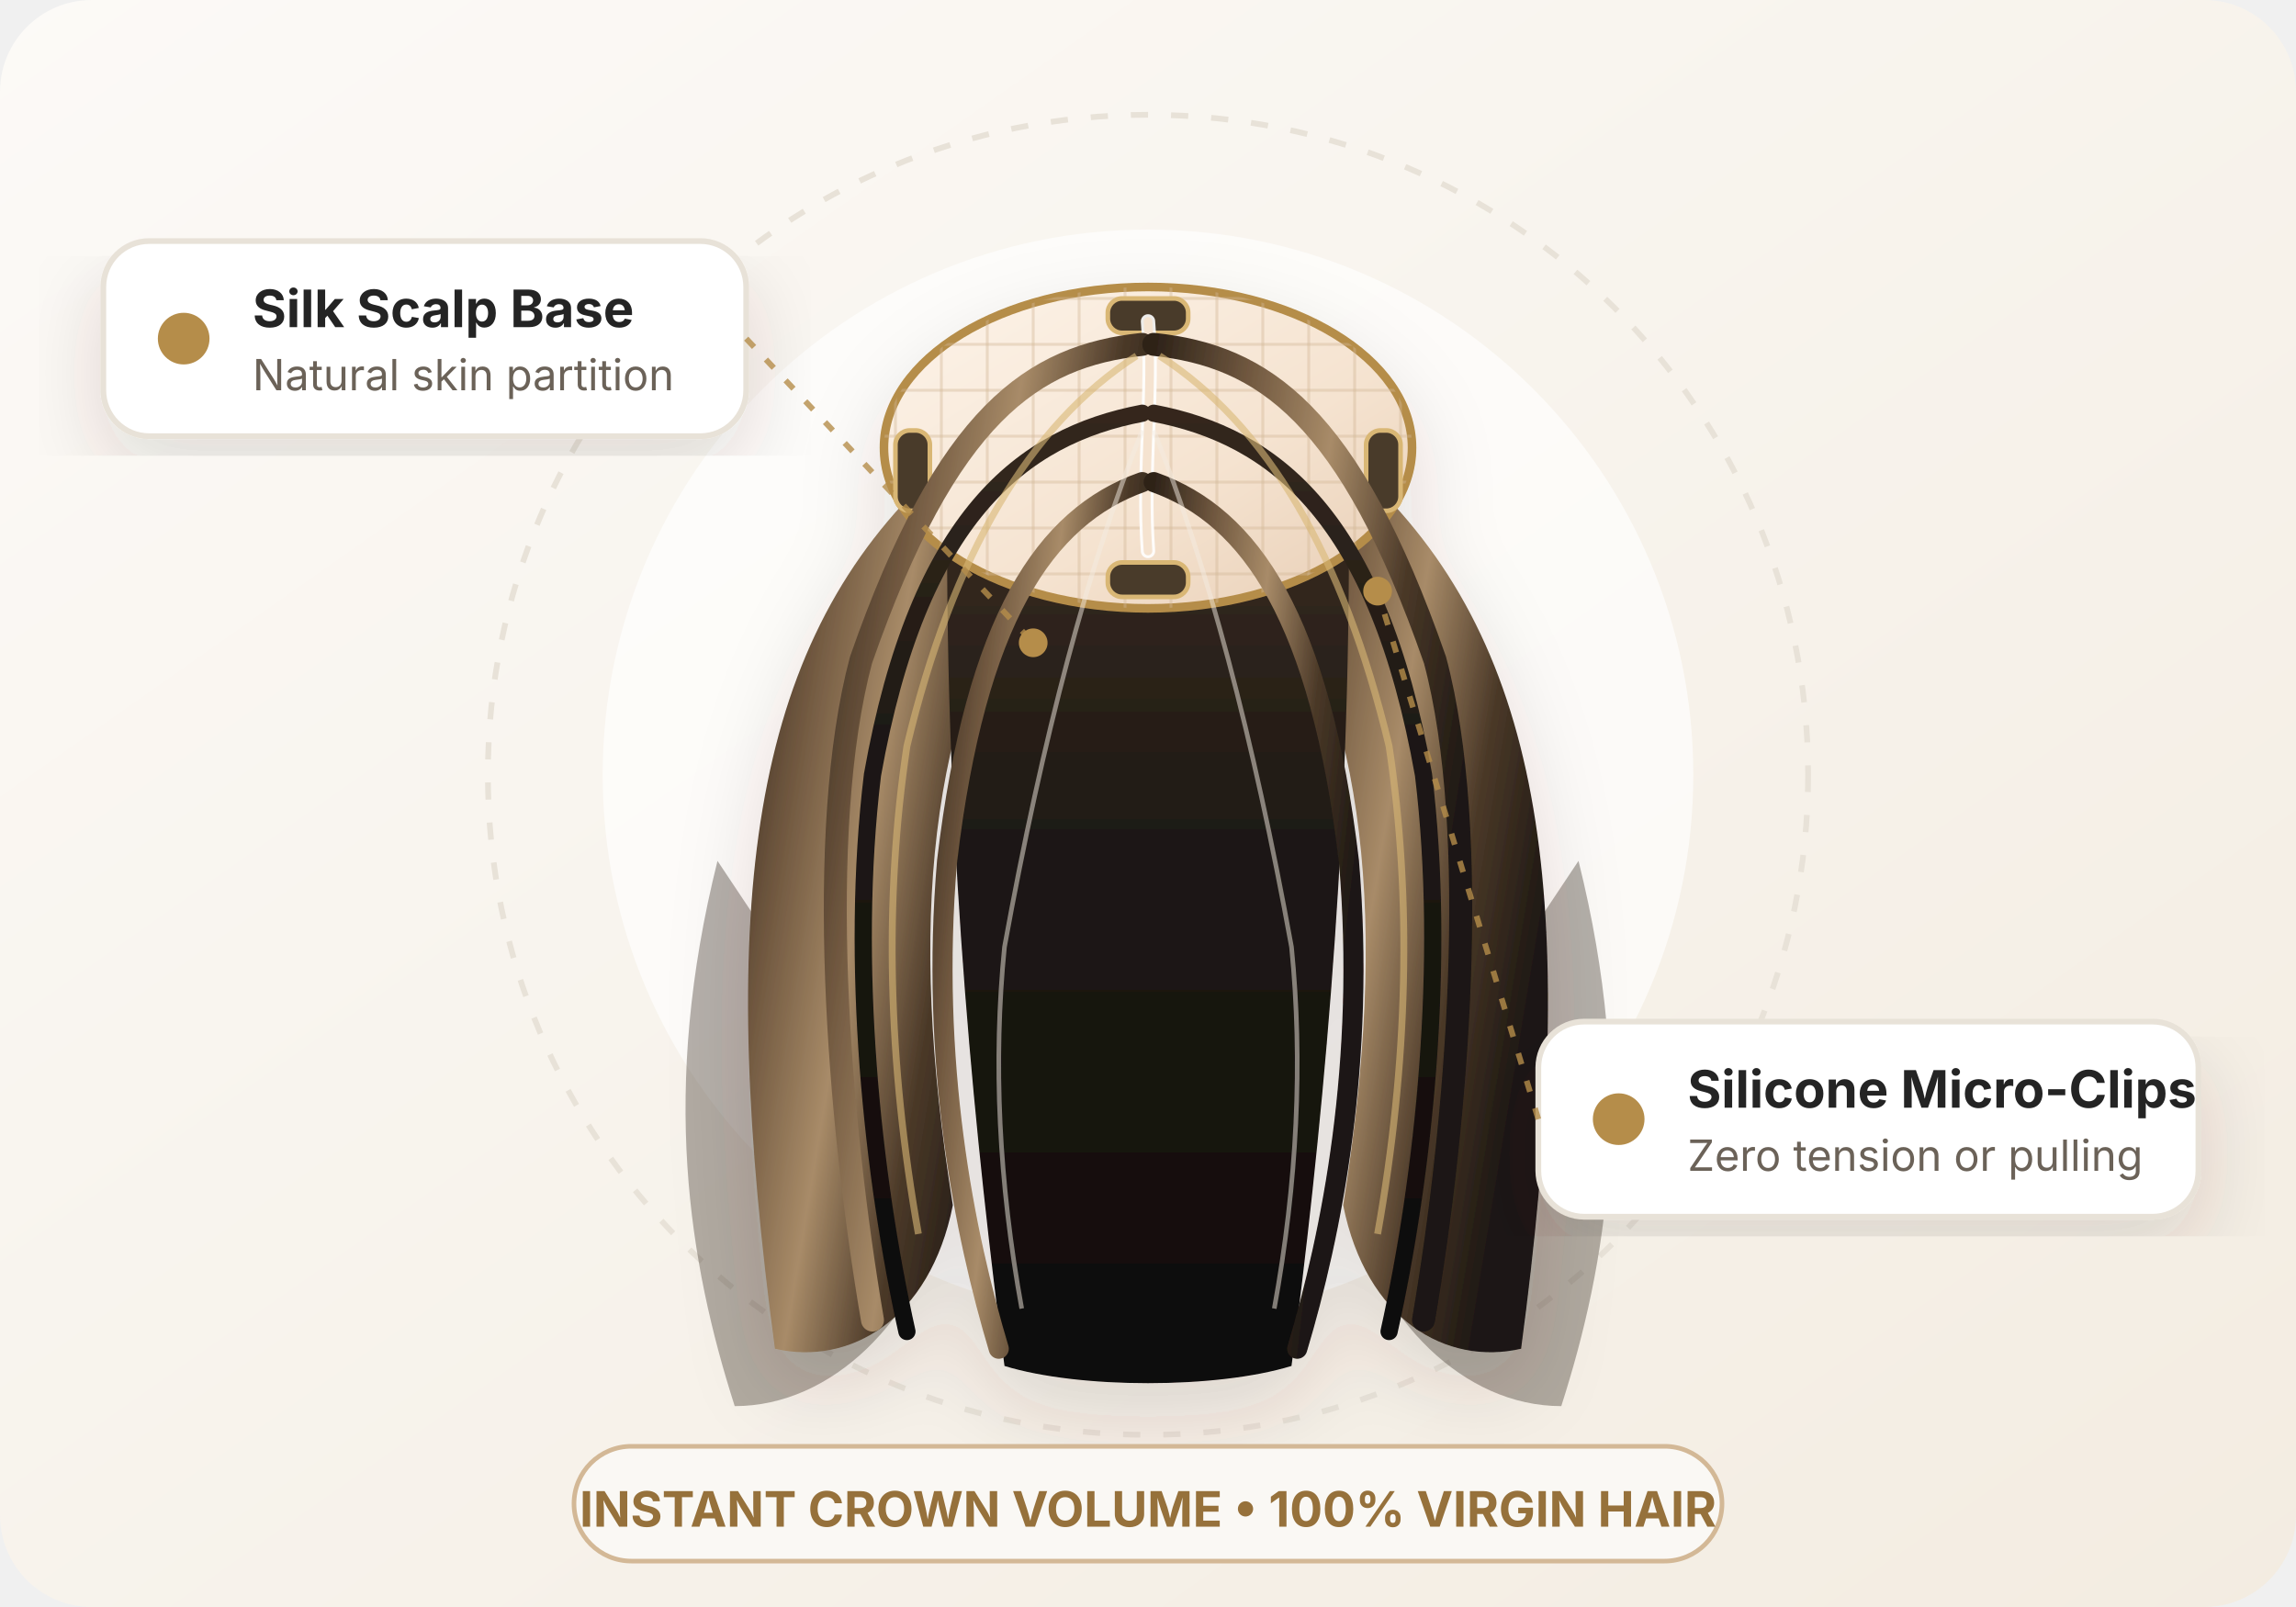
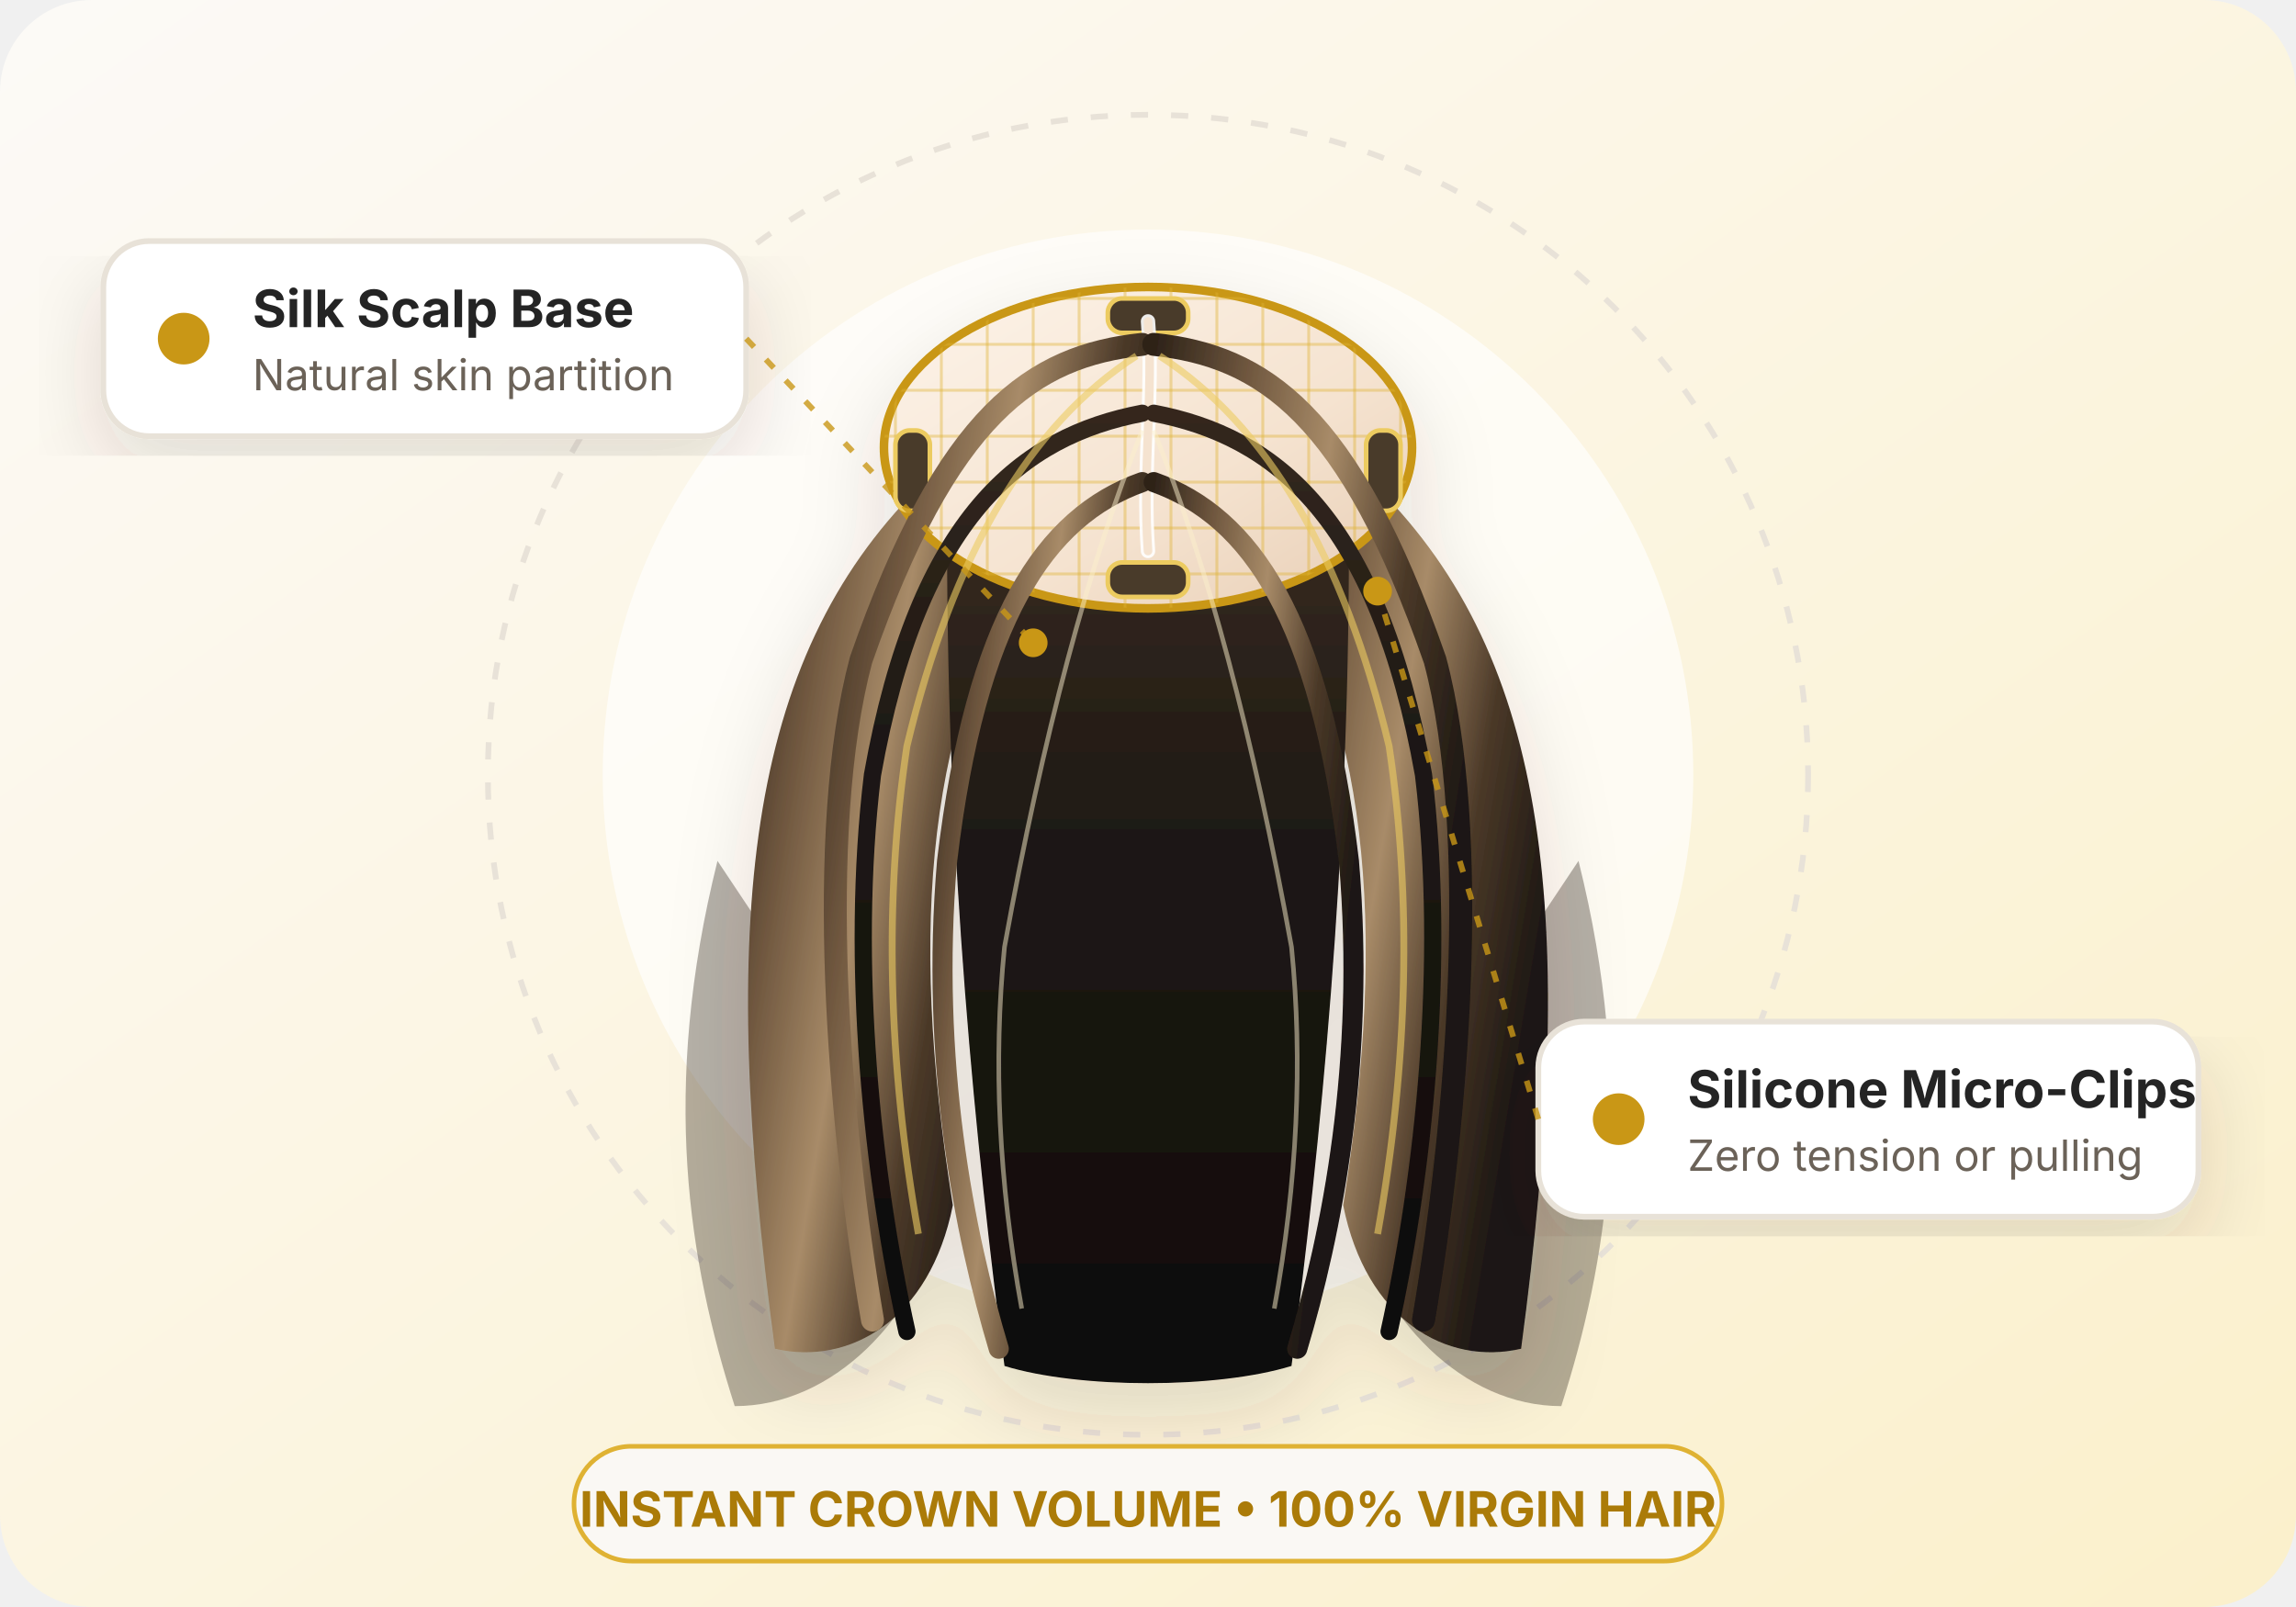
<svg xmlns="http://www.w3.org/2000/svg" viewBox="0 0 400 280" width="100%" height="100%">
  <defs>
    <linearGradient id="ladiesBgGrad" x1="0%" y1="0%" x2="100%" y2="100%">
      <stop offset="0%" stop-color="#FCFAF7" />
-       <stop offset="100%" stop-color="#F3ECE1" />
+       <stop offset="100%" stop-color="#FBF0CB" />
    </linearGradient>
    <linearGradient id="silkBaseGrad" x1="0%" y1="0%" x2="100%" y2="100%">
      <stop offset="0%" stop-color="#FDF4EA" />
      <stop offset="60%" stop-color="#F5E3D0" />
      <stop offset="100%" stop-color="#E7CDB4" />
    </linearGradient>
    <pattern id="silkMeshPattern" width="8" height="8" patternUnits="userSpaceOnUse">
-       <line x1="0" y1="4" x2="8" y2="4" stroke="#D3B896" stroke-width="0.5" stroke-opacity="0.4" />
-       <line x1="4" y1="0" x2="4" y2="8" stroke="#D3B896" stroke-width="0.5" stroke-opacity="0.4" />
+       <line x1="0" y1="4" x2="8" y2="4" stroke="#DFB233" stroke-width="0.5" stroke-opacity="0.4" />
+       <line x1="4" y1="0" x2="4" y2="8" stroke="#DFB233" stroke-width="0.5" stroke-opacity="0.4" />
    </pattern>
    <linearGradient id="ladiesHairBase" x1="0%" y1="0%" x2="0%" y2="100%">
      <stop offset="0%" stop-color="#34281E" />
      <stop offset="35%" stop-color="#1E1914" />
      <stop offset="100%" stop-color="#0E0C0B" />
    </linearGradient>
    <linearGradient id="ladiesHairHighlight" x1="0%" y1="0%" x2="100%" y2="50%">
      <stop offset="0%" stop-color="#2D2218" />
      <stop offset="25%" stop-color="#6E563E" />
      <stop offset="50%" stop-color="#A88B68" />
      <stop offset="75%" stop-color="#4B3928" />
      <stop offset="100%" stop-color="#1B1612" />
    </linearGradient>
    <linearGradient id="topperGold" x1="0%" y1="0%" x2="100%" y2="0%">
-       <stop offset="0%" stop-color="#96713B" />
-       <stop offset="50%" stop-color="#D9B775" />
-       <stop offset="100%" stop-color="#B58D4A" />
+       <stop offset="0%" stop-color="#AB7B08" />
+       <stop offset="50%" stop-color="#ECCB60" />
+       <stop offset="100%" stop-color="#C99716" />
    </linearGradient>
    <filter id="ladiesDropShadow" x="-10%" y="-10%" width="120%" height="120%">
      <feDropShadow dx="0" dy="6" stdDeviation="7" flood-color="#4A3828" flood-opacity="0.14" />
    </filter>
  </defs>
  <rect width="400" height="280" rx="16" fill="url(#ladiesBgGrad)" />
  <circle cx="200" cy="135" r="95" fill="#FFFFFF" fill-opacity="0.65" />
  <circle cx="200" cy="135" r="115" fill="none" stroke="#E8E2D8" stroke-dasharray="3 4" stroke-width="1" />
  <g opacity="0.35">
    <path d="M 125 150 C 115 190 120 220 128 245 C 145 245 160 230 165 210 Z" fill="#2D2218" />
    <path d="M 275 150 C 285 190 280 220 272 245 C 255 245 240 230 235 210 Z" fill="#2D2218" />
  </g>
  <g filter="url(#ladiesDropShadow)">
    <path d="M 160 85 C 130 115 125 160 135 235 C 148 238 162 230 166 210 C 158 160 162 125 180 95 Z" fill="url(#ladiesHairHighlight)" />
    <path d="M 240 85 C 270 115 275 160 265 235 C 252 238 238 230 234 210 C 242 160 238 125 220 95 Z" fill="url(#ladiesHairHighlight)" />
    <path d="M 165 95 C 165 150 170 200 175 238 C 188 242 212 242 225 238 C 230 200 235 150 235 95 Z" fill="url(#ladiesHairBase)" />
-     <ellipse cx="200" cy="78" rx="46" ry="28" fill="url(#silkBaseGrad)" stroke="#B58D4A" stroke-width="1.5" />
+     <ellipse cx="200" cy="78" rx="46" ry="28" fill="url(#silkBaseGrad)" stroke="#C99716" stroke-width="1.5" />
    <ellipse cx="200" cy="78" rx="46" ry="28" fill="url(#silkMeshPattern)" />
-     <rect x="193" y="52" width="14" height="6" rx="2.5" fill="#4A3B2C" stroke="#D9B775" stroke-width="0.8" />
-     <rect x="193" y="98" width="14" height="6" rx="2.5" fill="#4A3B2C" stroke="#D9B775" stroke-width="0.8" />
-     <rect x="156" y="75" width="6" height="14" rx="2.5" fill="#4A3B2C" stroke="#D9B775" stroke-width="0.8" />
-     <rect x="238" y="75" width="6" height="14" rx="2.5" fill="#4A3B2C" stroke="#D9B775" stroke-width="0.8" />
+     <rect x="193" y="52" width="14" height="6" rx="2.5" fill="#4A3B2C" stroke="#ECCB60" stroke-width="0.8" />
+     <rect x="193" y="98" width="14" height="6" rx="2.5" fill="#4A3B2C" stroke="#ECCB60" stroke-width="0.8" />
+     <rect x="156" y="75" width="6" height="14" rx="2.5" fill="#4A3B2C" stroke="#ECCB60" stroke-width="0.8" />
+     <rect x="238" y="75" width="6" height="14" rx="2.5" fill="#4A3B2C" stroke="#ECCB60" stroke-width="0.8" />
    <path d="M 200 56 C 201 68 199 82 200 96" stroke="#FFFFFF" stroke-width="2.5" stroke-linecap="round" opacity="0.9" />
    <path d="M 200 56 C 201 68 199 82 200 96" stroke="#F5E3D0" stroke-width="1.5" stroke-linecap="round" />
    <path d="M 199 60 C 180 62 165 72 150 115 C 142 145 146 195 152 230" fill="none" stroke="url(#ladiesHairHighlight)" stroke-width="4" stroke-linecap="round" />
    <path d="M 199 72 C 178 76 160 90 152 135 C 148 168 152 205 158 232" fill="none" stroke="url(#ladiesHairBase)" stroke-width="3" stroke-linecap="round" />
    <path d="M 199 84 C 182 90 170 108 165 150 C 162 185 168 215 174 235" fill="none" stroke="url(#ladiesHairHighlight)" stroke-width="3.5" stroke-linecap="round" />
    <path d="M 201 60 C 220 62 235 72 250 115 C 258 145 254 195 248 230" fill="none" stroke="url(#ladiesHairHighlight)" stroke-width="4" stroke-linecap="round" />
    <path d="M 201 72 C 222 76 240 90 248 135 C 252 168 248 205 242 232" fill="none" stroke="url(#ladiesHairBase)" stroke-width="3" stroke-linecap="round" />
    <path d="M 201 84 C 218 90 230 108 235 150 C 238 185 232 215 226 235" fill="none" stroke="url(#ladiesHairHighlight)" stroke-width="3.5" stroke-linecap="round" />
-     <path d="M 198 62 Q 170 80 158 130 Q 152 170 160 215" fill="none" stroke="#D9B775" stroke-width="1.2" opacity="0.6" />
-     <path d="M 202 62 Q 230 80 242 130 Q 248 170 240 215" fill="none" stroke="#D9B775" stroke-width="1.2" opacity="0.6" />
-     <path d="M 199 75 Q 185 110 175 165 Q 172 195 178 228" fill="none" stroke="#F3ECE1" stroke-width="0.8" opacity="0.5" />
-     <path d="M 201 75 Q 215 110 225 165 Q 228 195 222 228" fill="none" stroke="#F3ECE1" stroke-width="0.8" opacity="0.5" />
+     <path d="M 198 62 Q 170 80 158 130 Q 152 170 160 215" fill="none" stroke="#ECCB60" stroke-width="1.2" opacity="0.6" />
+     <path d="M 202 62 Q 230 80 242 130 Q 248 170 240 215" fill="none" stroke="#ECCB60" stroke-width="1.2" opacity="0.6" />
+     <path d="M 199 75 Q 185 110 175 165 Q 172 195 178 228" fill="none" stroke="#FBF0CB" stroke-width="0.8" opacity="0.5" />
+     <path d="M 201 75 Q 215 110 225 165 Q 228 195 222 228" fill="none" stroke="#FBF0CB" stroke-width="0.8" opacity="0.5" />
  </g>
  <g transform="translate(18, 42)">
    <rect width="112" height="34" rx="8" fill="#FFFFFF" stroke="#E8E2D8" stroke-width="1" filter="url(#ladiesDropShadow)" />
-     <circle cx="14" cy="17" r="4.5" fill="#B58D4A" />
+     <circle cx="14" cy="17" r="4.5" fill="#C99716" />
    <text x="26" y="15" font-family="system-ui, -apple-system, sans-serif" font-size="9" font-weight="700" fill="#242424">Silk Scalp Base</text>
    <text x="26" y="26" font-family="system-ui, -apple-system, sans-serif" font-size="7.5" fill="#6B6258">Natural skin partition</text>
-     <line x1="112" y1="17" x2="162" y2="70" stroke="#B58D4A" stroke-width="1" stroke-dasharray="2 3" opacity="0.8" />
-     <circle cx="162" cy="70" r="2.5" fill="#B58D4A" />
+     <line x1="112" y1="17" x2="162" y2="70" stroke="#C99716" stroke-width="1" stroke-dasharray="2 3" opacity="0.8" />
+     <circle cx="162" cy="70" r="2.5" fill="#C99716" />
  </g>
  <g transform="translate(268, 178)">
    <rect width="115" height="34" rx="8" fill="#FFFFFF" stroke="#E8E2D8" stroke-width="1" filter="url(#ladiesDropShadow)" />
-     <circle cx="14" cy="17" r="4.5" fill="#B58D4A" />
+     <circle cx="14" cy="17" r="4.5" fill="#C99716" />
    <text x="26" y="15" font-family="system-ui, -apple-system, sans-serif" font-size="9" font-weight="700" fill="#242424">Silicone Micro-Clips</text>
    <text x="26" y="26" font-family="system-ui, -apple-system, sans-serif" font-size="7.5" fill="#6B6258">Zero tension or pulling</text>
-     <line x1="0" y1="17" x2="-28" y2="-75" stroke="#B58D4A" stroke-width="1" stroke-dasharray="2 3" opacity="0.8" />
-     <circle cx="-28" cy="-75" r="2.5" fill="#B58D4A" />
+     <line x1="0" y1="17" x2="-28" y2="-75" stroke="#C99716" stroke-width="1" stroke-dasharray="2 3" opacity="0.8" />
+     <circle cx="-28" cy="-75" r="2.5" fill="#C99716" />
  </g>
  <g transform="translate(100, 252)">
-     <rect width="200" height="20" rx="10" fill="#FAF8F4" stroke="#D3B896" stroke-width="0.8" />
-     <text x="100" y="14" font-family="system-ui, -apple-system, sans-serif" font-size="8.5" font-weight="700" fill="#96713B" text-anchor="middle">
+     <rect width="200" height="20" rx="10" fill="#FAF8F4" stroke="#DFB233" stroke-width="0.8" />
+     <text x="100" y="14" font-family="system-ui, -apple-system, sans-serif" font-size="8.5" font-weight="700" fill="#AB7B08" text-anchor="middle">
      INSTANT CROWN VOLUME • 100% VIRGIN HAIR
    </text>
  </g>
</svg>
